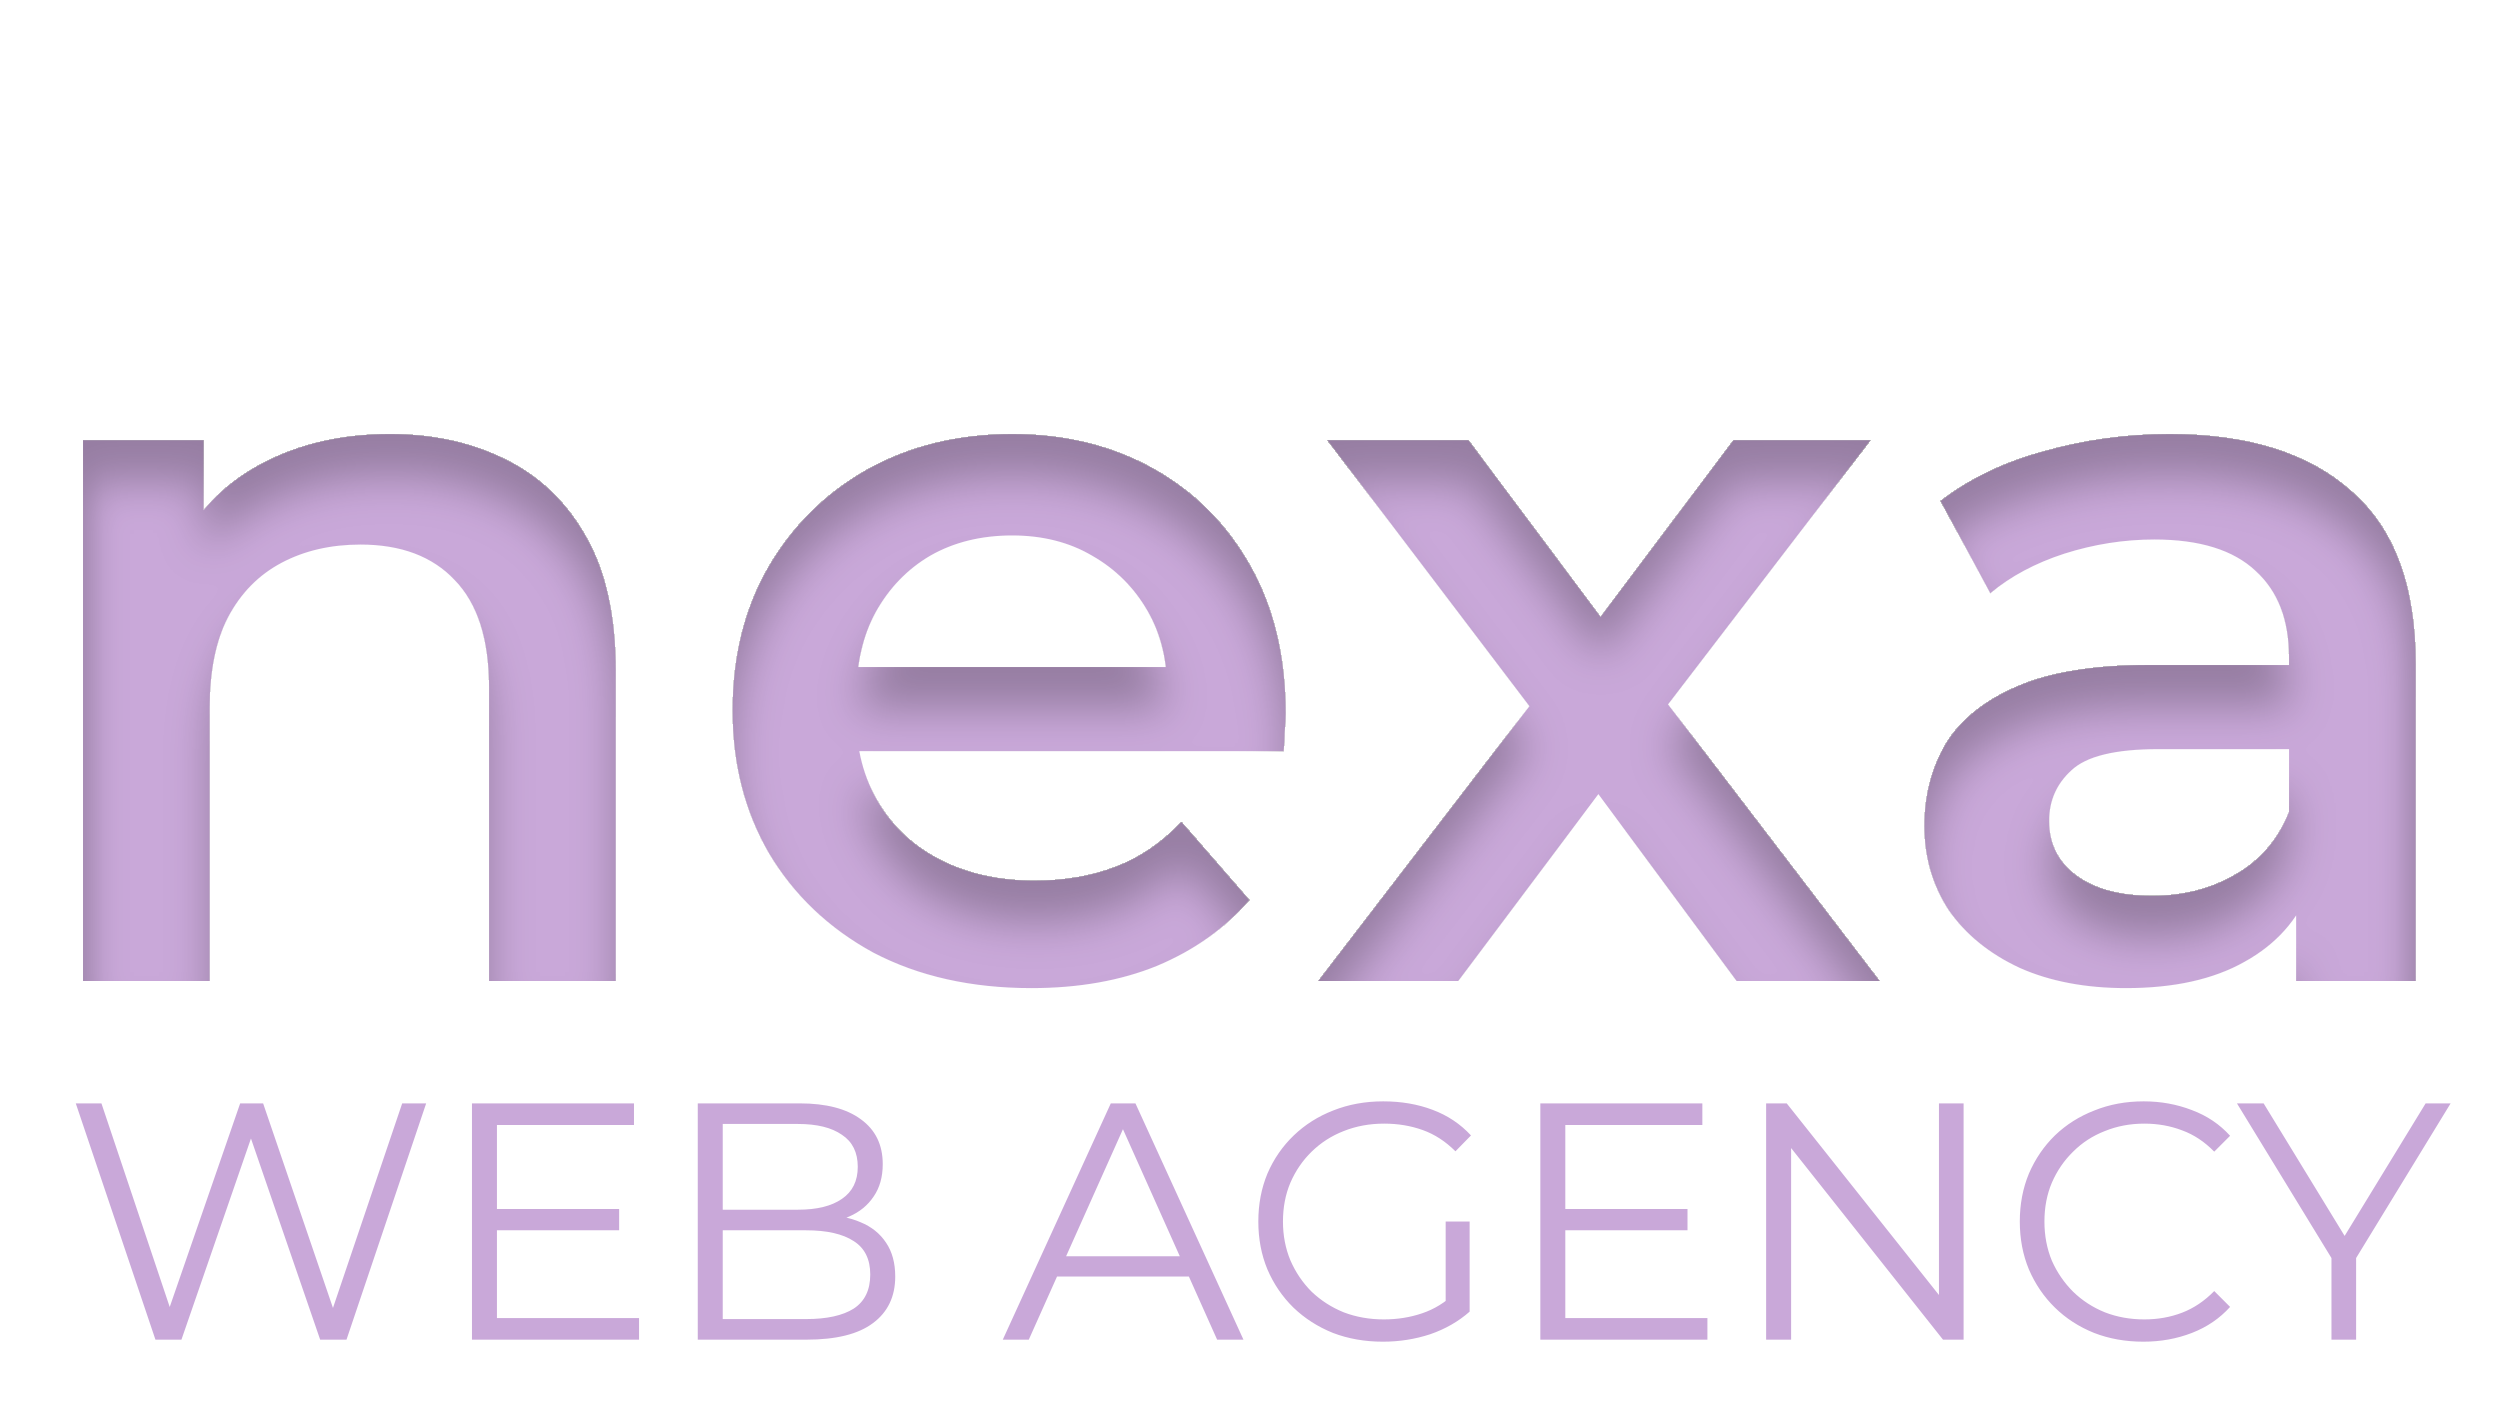
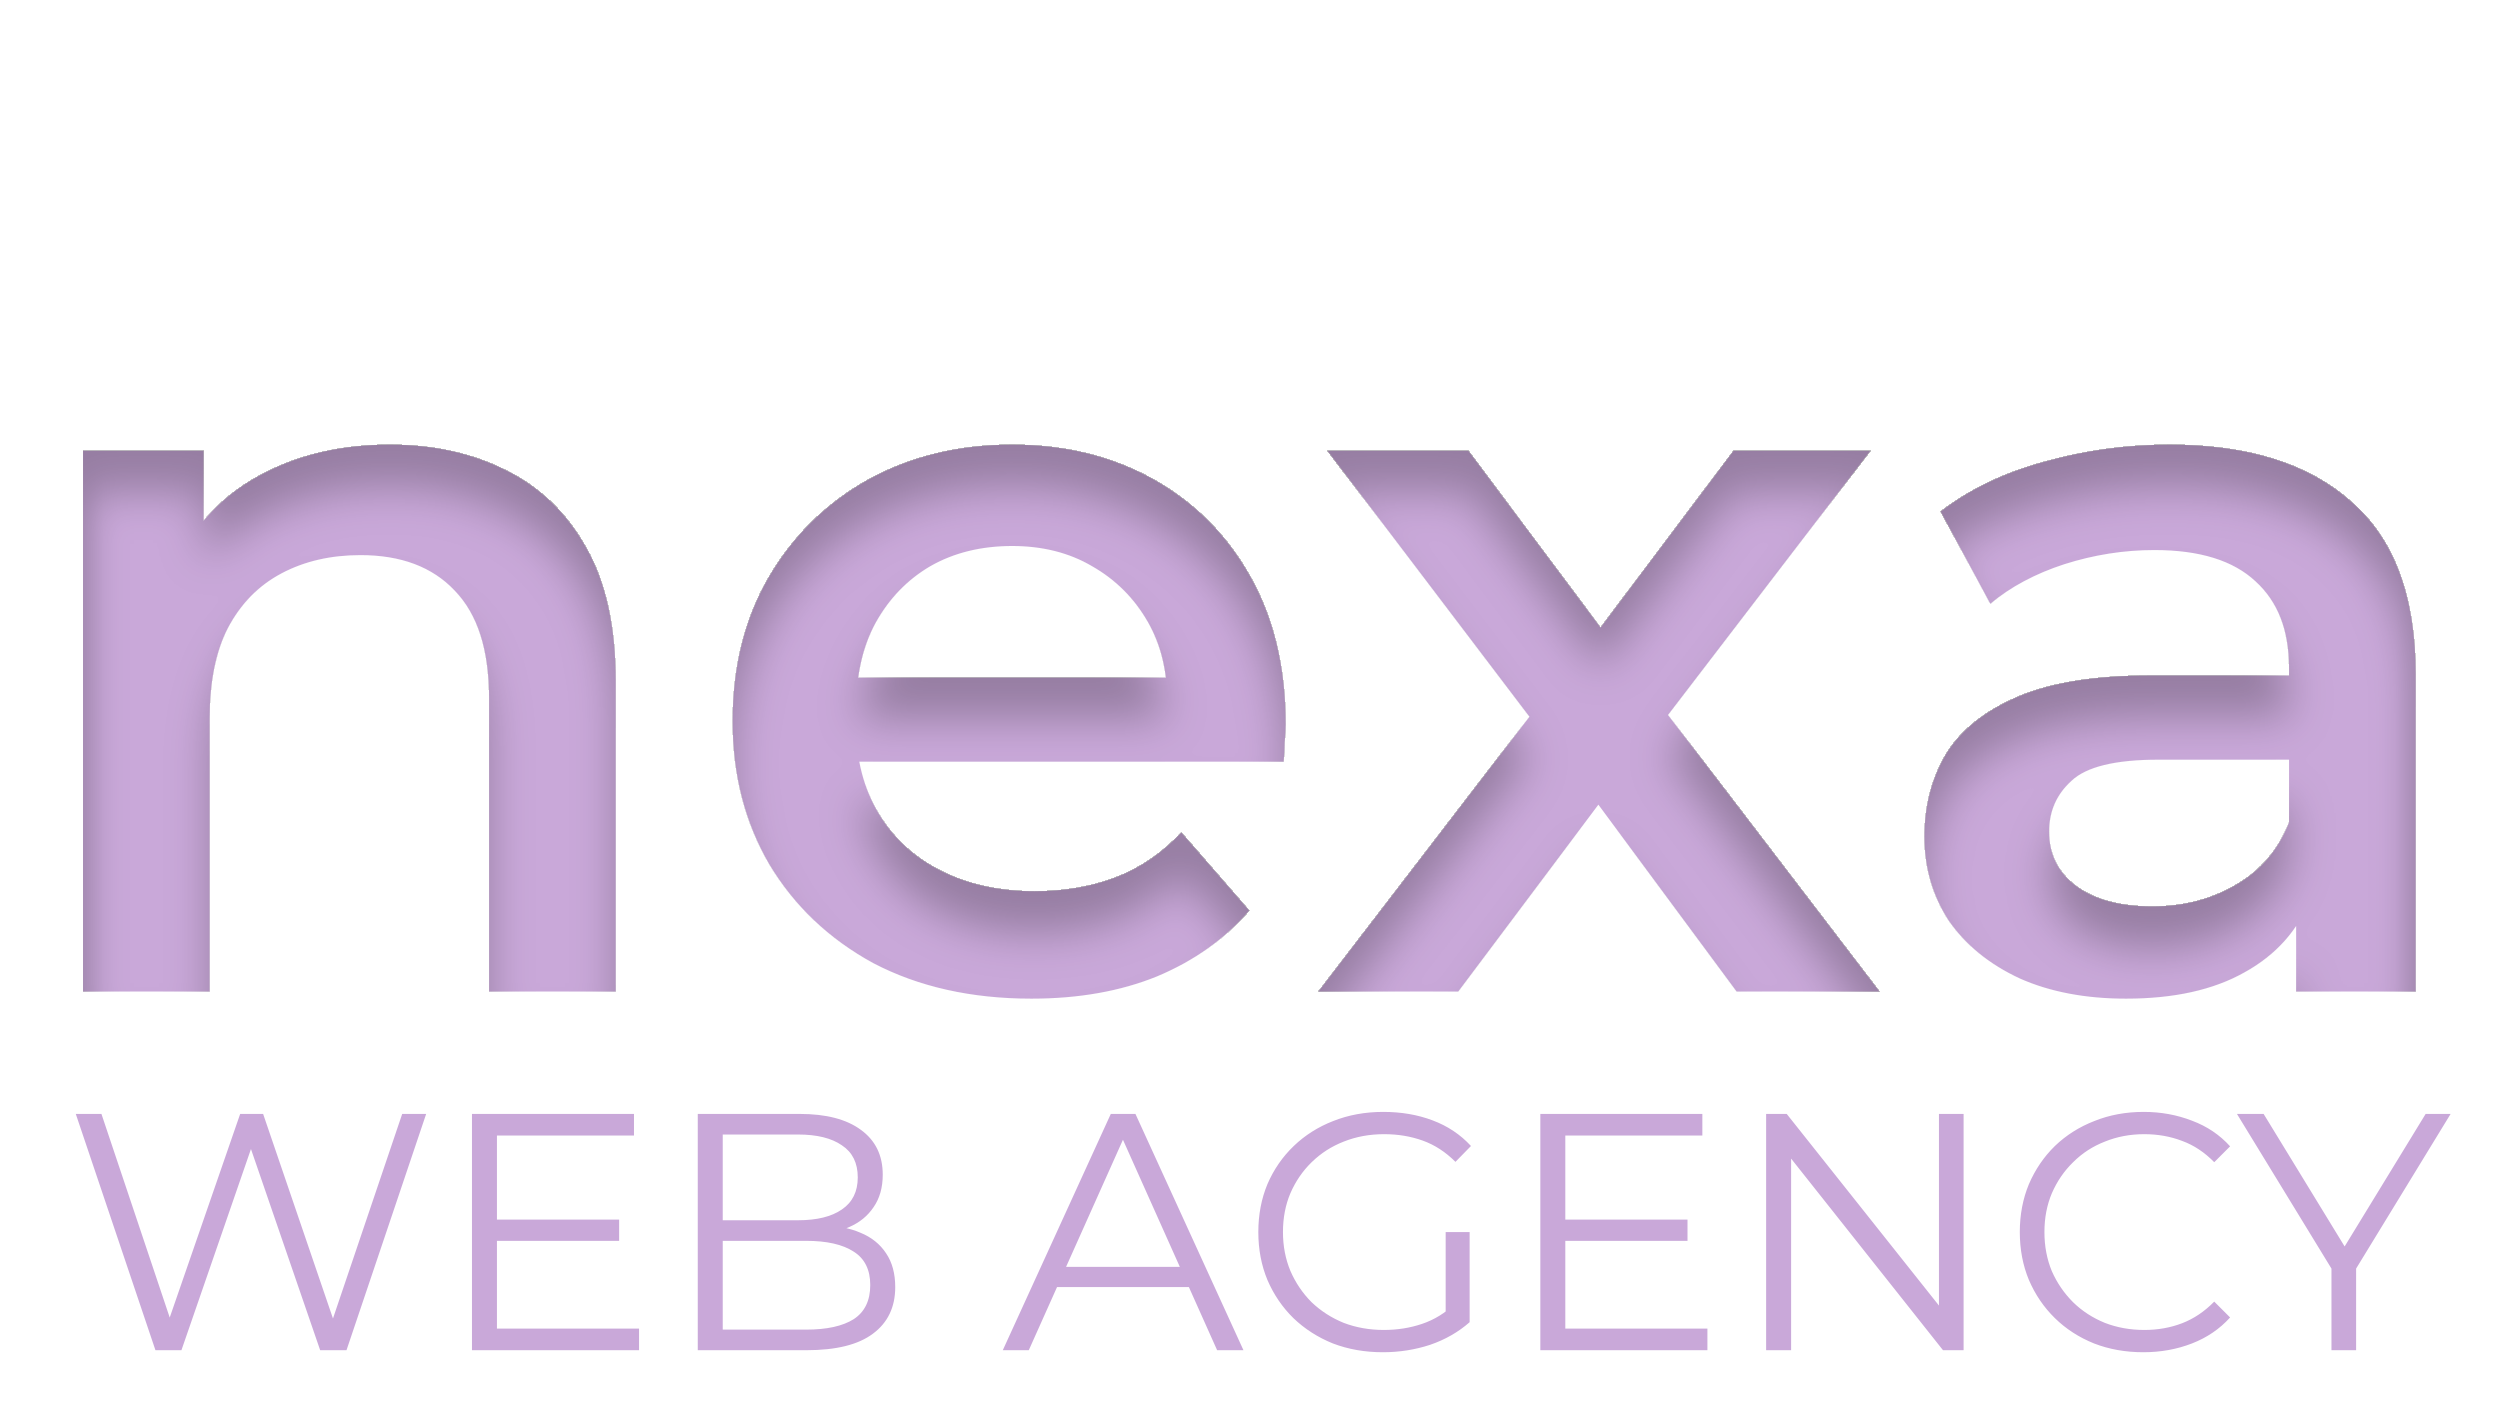
- <svg xmlns="http://www.w3.org/2000/svg" width="237" height="135" viewBox="0 0 237 135" fill="none">
+ <svg xmlns="http://www.w3.org/2000/svg" width="237" height="135" viewBox="0 38 237 57" fill="none">
  <g filter="url(#filter0_i_24_12)">
    <path d="M7.872 93V41.736H19.296V55.56L17.28 51.336C19.072 48.072 21.664 45.576 25.056 43.848C28.512 42.056 32.48 41.16 36.96 41.16C41.056 41.16 44.704 41.96 47.904 43.56C51.168 45.16 53.728 47.624 55.584 50.952C57.44 54.216 58.368 58.44 58.368 63.624V93H46.368V65.16C46.368 60.616 45.28 57.224 43.104 54.984C40.992 52.744 38.016 51.624 34.176 51.624C31.36 51.624 28.864 52.2 26.688 53.352C24.512 54.504 22.816 56.232 21.6 58.536C20.448 60.776 19.872 63.624 19.872 67.08V93H7.872ZM97.781 93.672C92.085 93.672 87.093 92.552 82.805 90.312C78.581 88.008 75.284 84.872 72.916 80.904C70.612 76.936 69.46 72.424 69.46 67.368C69.46 62.248 70.581 57.736 72.82 53.832C75.124 49.864 78.26 46.76 82.228 44.52C86.26 42.28 90.837 41.16 95.957 41.16C100.949 41.16 105.397 42.248 109.301 44.424C113.205 46.6 116.277 49.672 118.517 53.64C120.757 57.608 121.877 62.28 121.877 67.656C121.877 68.168 121.845 68.744 121.781 69.384C121.781 70.024 121.749 70.632 121.685 71.208H78.965V63.24H115.349L110.645 65.736C110.709 62.792 110.101 60.2 108.821 57.96C107.541 55.72 105.781 53.96 103.541 52.68C101.365 51.4 98.837 50.76 95.957 50.76C93.013 50.76 90.421 51.4 88.18 52.68C86.004 53.96 84.276 55.752 82.996 58.056C81.781 60.296 81.172 62.952 81.172 66.024V67.944C81.172 71.016 81.876 73.736 83.284 76.104C84.692 78.472 86.677 80.296 89.237 81.576C91.796 82.856 94.74 83.496 98.069 83.496C100.949 83.496 103.541 83.048 105.845 82.152C108.149 81.256 110.197 79.848 111.989 77.928L118.421 85.32C116.117 88.008 113.205 90.088 109.685 91.56C106.229 92.968 102.261 93.672 97.781 93.672ZM124.989 93L147.549 63.624L147.357 70.056L125.853 41.736H139.197L154.269 61.896H149.181L164.349 41.736H177.309L155.613 70.056L155.709 63.624L178.173 93H164.637L148.797 71.592L153.789 72.264L138.237 93H124.989ZM217.675 93V82.632L217.003 80.424V62.28C217.003 58.76 215.947 56.04 213.835 54.12C211.723 52.136 208.523 51.144 204.235 51.144C201.355 51.144 198.507 51.592 195.691 52.488C192.939 53.384 190.603 54.632 188.683 56.232L183.979 47.496C186.731 45.384 189.995 43.816 193.771 42.792C197.611 41.704 201.579 41.16 205.675 41.16C213.099 41.16 218.827 42.952 222.859 46.536C226.955 50.056 229.003 55.528 229.003 62.952V93H217.675ZM201.547 93.672C197.707 93.672 194.347 93.032 191.467 91.752C188.587 90.408 186.347 88.584 184.747 86.28C183.211 83.912 182.443 81.256 182.443 78.312C182.443 75.432 183.115 72.84 184.459 70.536C185.867 68.232 188.139 66.408 191.275 65.064C194.411 63.72 198.571 63.048 203.755 63.048H218.635V71.016H204.619C200.523 71.016 197.771 71.688 196.363 73.032C194.955 74.312 194.251 75.912 194.251 77.832C194.251 80.008 195.115 81.736 196.843 83.016C198.571 84.296 200.971 84.936 204.043 84.936C206.987 84.936 209.611 84.264 211.915 82.92C214.283 81.576 215.979 79.592 217.003 76.968L219.019 84.168C217.867 87.176 215.787 89.512 212.779 91.176C209.835 92.84 206.091 93.672 201.547 93.672Z" fill="#C9A8D9" />
  </g>
  <path d="M14.736 127L7.184 104.6H9.616L16.688 125.688H15.472L22.768 104.6H24.944L32.144 125.688H30.992L38.128 104.6H40.4L32.848 127H30.352L23.472 107H24.112L17.2 127H14.736ZM44.742 127V104.6H60.102V106.648H47.11V124.952H60.582V127H44.742ZM46.854 116.632V114.616H58.694V116.632H46.854ZM66.148 127V104.6H75.812C78.308 104.6 80.239 105.101 81.604 106.104C82.991 107.107 83.684 108.525 83.684 110.36C83.684 111.576 83.396 112.6 82.82 113.432C82.265 114.264 81.497 114.893 80.516 115.32C79.556 115.747 78.5 115.96 77.348 115.96L77.892 115.192C79.321 115.192 80.548 115.416 81.572 115.864C82.617 116.291 83.428 116.941 84.004 117.816C84.58 118.669 84.868 119.736 84.868 121.016C84.868 122.915 84.164 124.387 82.756 125.432C81.369 126.477 79.268 127 76.452 127H66.148ZM68.516 125.048H76.42C78.383 125.048 79.887 124.717 80.932 124.056C81.977 123.373 82.5 122.296 82.5 120.824C82.5 119.373 81.977 118.317 80.932 117.656C79.887 116.973 78.383 116.632 76.42 116.632H68.26V114.68H75.652C77.444 114.68 78.831 114.339 79.812 113.656C80.815 112.973 81.316 111.96 81.316 110.616C81.316 109.251 80.815 108.237 79.812 107.576C78.831 106.893 77.444 106.552 75.652 106.552H68.516V125.048ZM95.064 127L105.304 104.6H107.64L117.88 127H115.384L105.976 105.976H106.936L97.528 127H95.064ZM99.096 121.016L99.8 119.096H112.824L113.528 121.016H99.096ZM131.097 127.192C129.39 127.192 127.812 126.915 126.361 126.36C124.932 125.784 123.684 124.984 122.617 123.96C121.572 122.936 120.75 121.731 120.153 120.344C119.577 118.957 119.289 117.443 119.289 115.8C119.289 114.157 119.577 112.643 120.153 111.256C120.75 109.869 121.582 108.664 122.649 107.64C123.716 106.616 124.964 105.827 126.393 105.272C127.844 104.696 129.422 104.408 131.129 104.408C132.836 104.408 134.393 104.675 135.801 105.208C137.23 105.741 138.446 106.552 139.449 107.64L137.977 109.144C137.038 108.205 136.004 107.533 134.873 107.128C133.742 106.723 132.526 106.52 131.225 106.52C129.838 106.52 128.558 106.755 127.385 107.224C126.233 107.672 125.22 108.323 124.345 109.176C123.492 110.008 122.82 110.989 122.329 112.12C121.86 113.229 121.625 114.456 121.625 115.8C121.625 117.123 121.86 118.349 122.329 119.48C122.82 120.611 123.492 121.603 124.345 122.456C125.22 123.288 126.233 123.939 127.385 124.408C128.558 124.856 129.828 125.08 131.193 125.08C132.473 125.08 133.678 124.888 134.809 124.504C135.961 124.12 137.017 123.469 137.977 122.552L139.321 124.344C138.254 125.283 137.006 125.997 135.577 126.488C134.148 126.957 132.654 127.192 131.097 127.192ZM139.321 124.344L137.049 124.056V115.8H139.321V124.344ZM146.023 127V104.6H161.383V106.648H148.391V124.952H161.863V127H146.023ZM148.135 116.632V114.616H159.975V116.632H148.135ZM167.429 127V104.6H169.381L184.837 124.056H183.813V104.6H186.149V127H184.197L168.773 107.544H169.797V127H167.429ZM203.189 127.192C201.503 127.192 199.946 126.915 198.517 126.36C197.087 125.784 195.85 124.984 194.805 123.96C193.759 122.936 192.938 121.731 192.341 120.344C191.765 118.957 191.477 117.443 191.477 115.8C191.477 114.157 191.765 112.643 192.341 111.256C192.938 109.869 193.759 108.664 194.805 107.64C195.871 106.616 197.119 105.827 198.549 105.272C199.978 104.696 201.535 104.408 203.221 104.408C204.842 104.408 206.367 104.685 207.797 105.24C209.226 105.773 210.431 106.584 211.413 107.672L209.909 109.176C208.991 108.237 207.978 107.565 206.869 107.16C205.759 106.733 204.565 106.52 203.285 106.52C201.941 106.52 200.693 106.755 199.541 107.224C198.389 107.672 197.386 108.323 196.533 109.176C195.679 110.008 195.007 110.989 194.516 112.12C194.047 113.229 193.812 114.456 193.812 115.8C193.812 117.144 194.047 118.381 194.516 119.512C195.007 120.621 195.679 121.603 196.533 122.456C197.386 123.288 198.389 123.939 199.541 124.408C200.693 124.856 201.941 125.08 203.285 125.08C204.565 125.08 205.759 124.867 206.869 124.44C207.978 124.013 208.991 123.331 209.909 122.392L211.413 123.896C210.431 124.984 209.226 125.805 207.797 126.36C206.367 126.915 204.831 127.192 203.189 127.192ZM221.023 127V118.68L221.567 120.152L212.063 104.6H214.591L222.943 118.264H221.599L229.951 104.6H232.319L222.815 120.152L223.359 118.68V127H221.023Z" fill="#C9A8D9" />
  <defs>
    <filter id="filter0_i_24_12" x="7.872" y="41.16" width="221.131" height="56.512" filterUnits="userSpaceOnUse" color-interpolation-filters="sRGB">
      <feFlood flood-opacity="0" result="BackgroundImageFix" />
      <feBlend mode="normal" in="SourceGraphic" in2="BackgroundImageFix" result="shape" />
      <feColorMatrix in="SourceAlpha" type="matrix" values="0 0 0 0 0 0 0 0 0 0 0 0 0 0 0 0 0 0 127 0" result="hardAlpha" />
      <feOffset dy="4" />
      <feGaussianBlur stdDeviation="2" />
      <feComposite in2="hardAlpha" operator="arithmetic" k2="-1" k3="1" />
      <feColorMatrix type="matrix" values="0 0 0 0 0 0 0 0 0 0 0 0 0 0 0 0 0 0 0.25 0" />
      <feBlend mode="normal" in2="shape" result="effect1_innerShadow_24_12" />
    </filter>
  </defs>
</svg>
